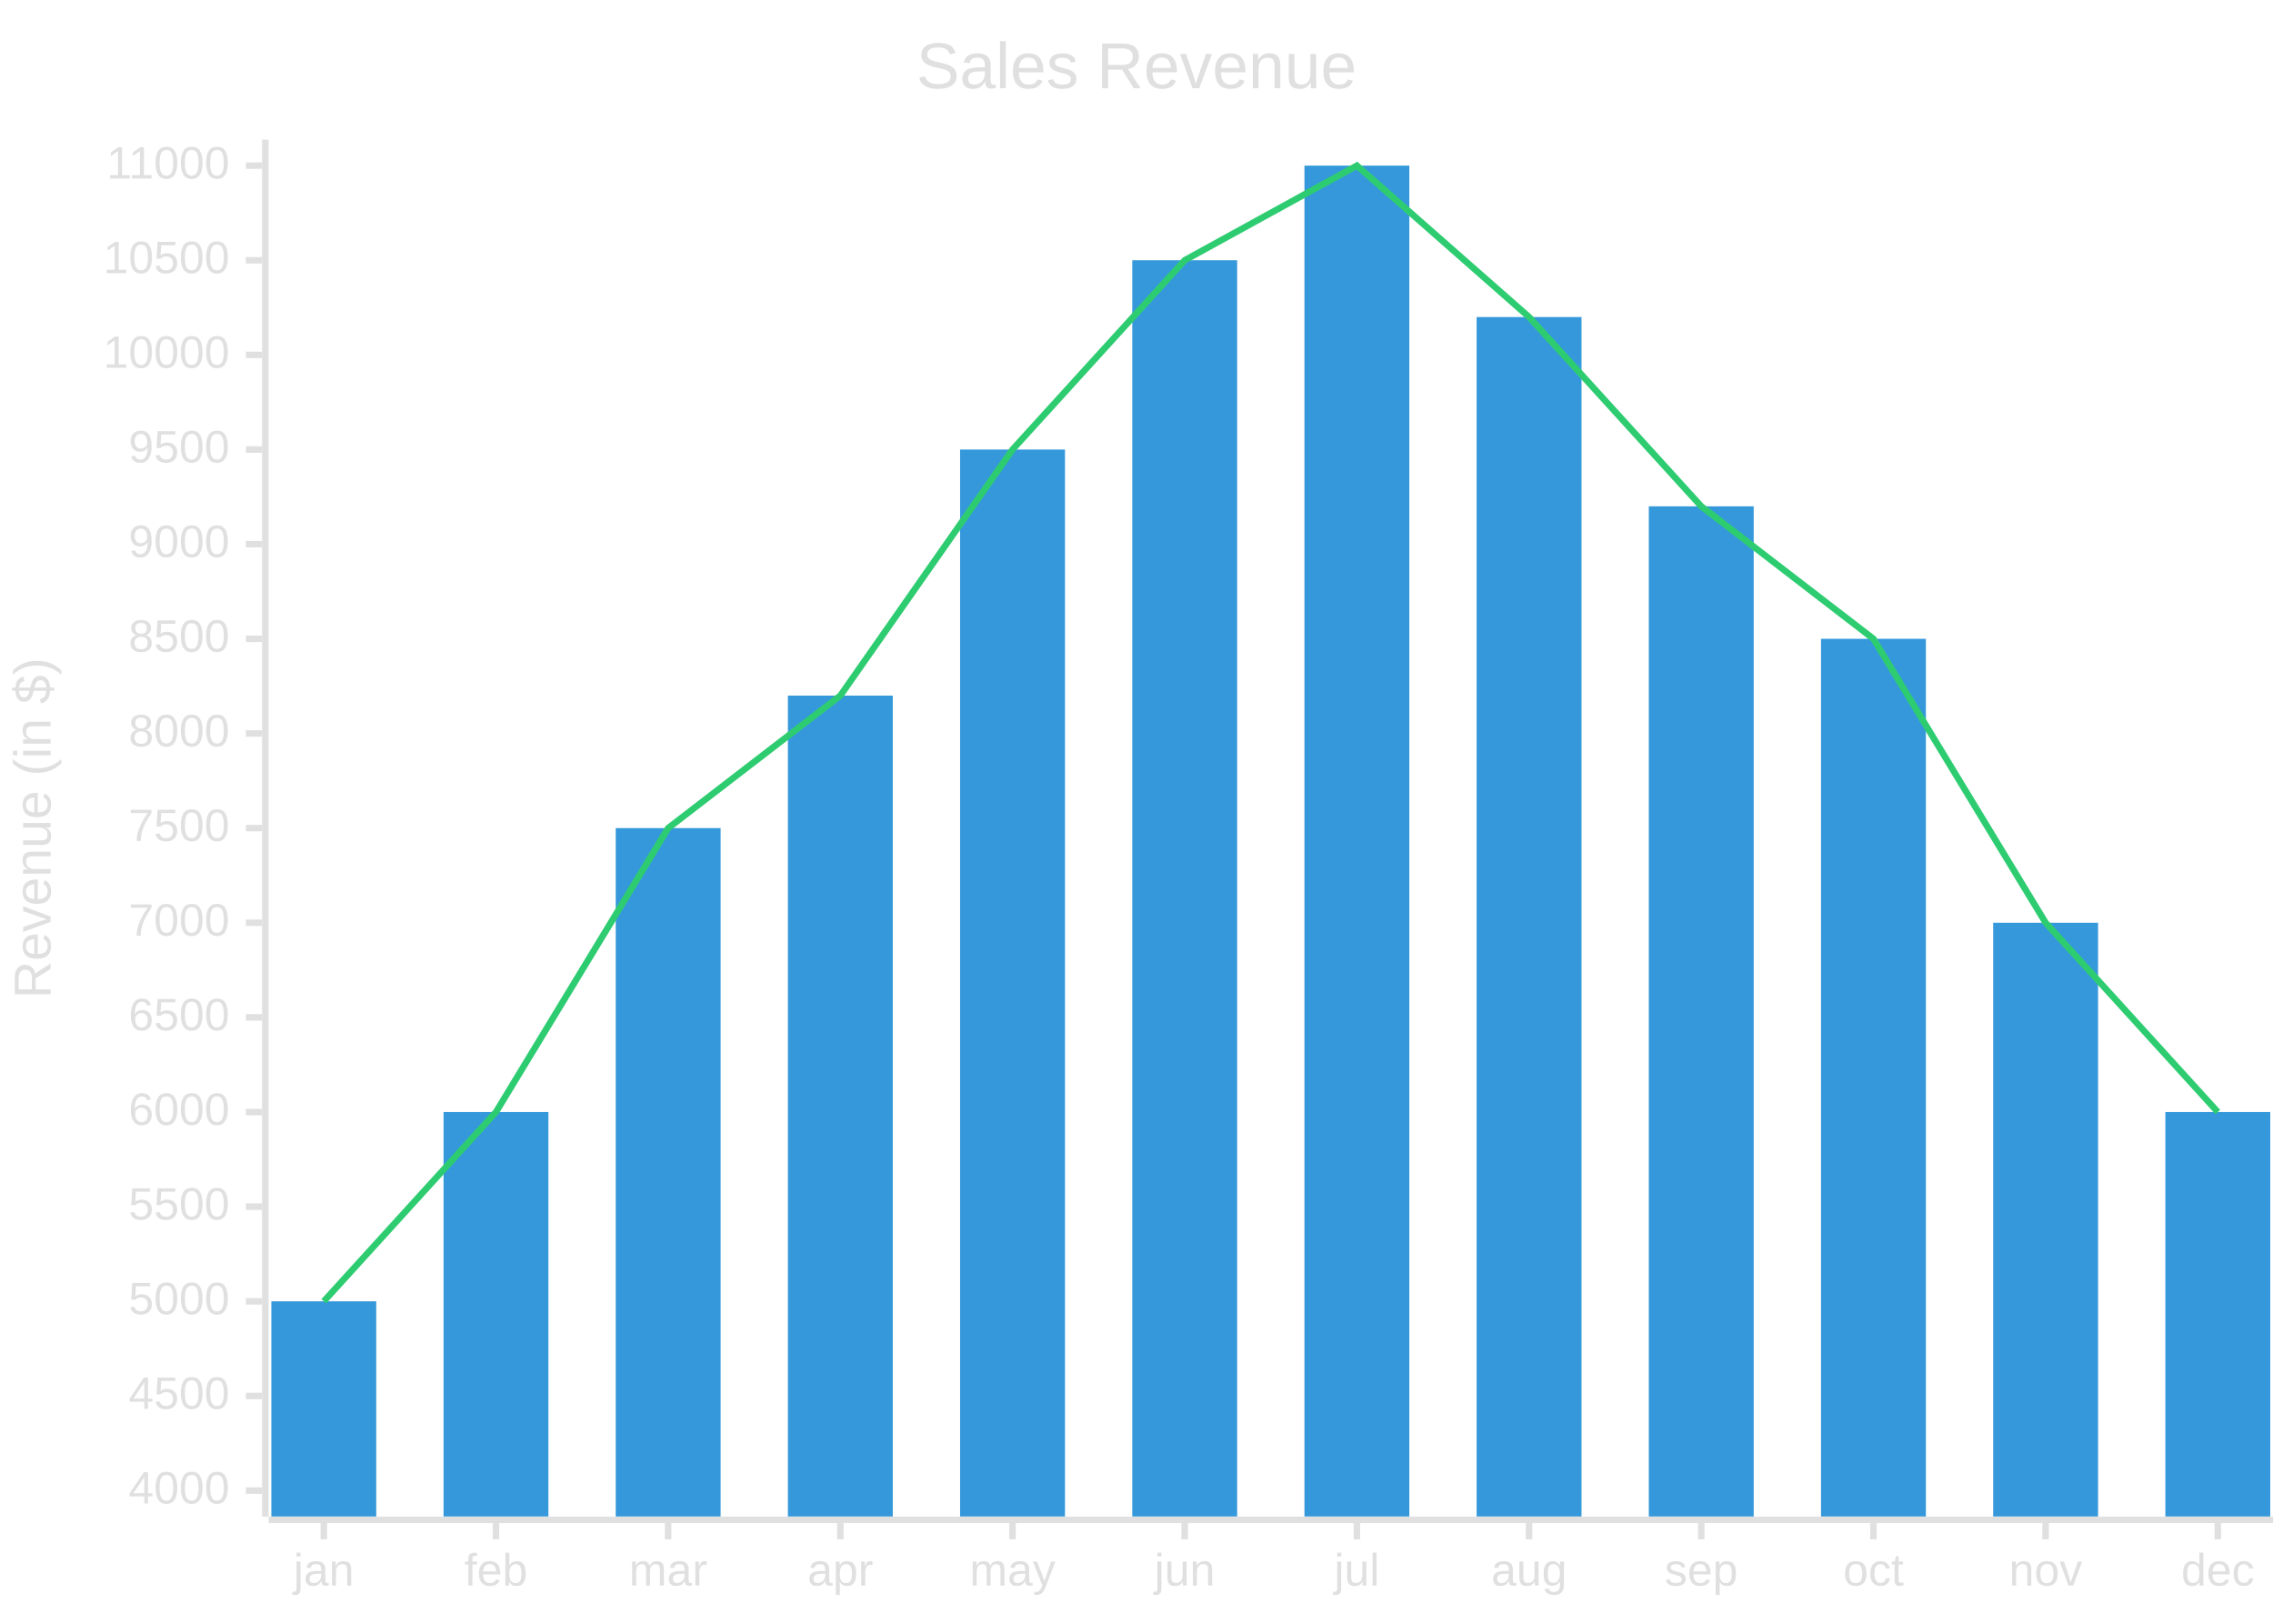
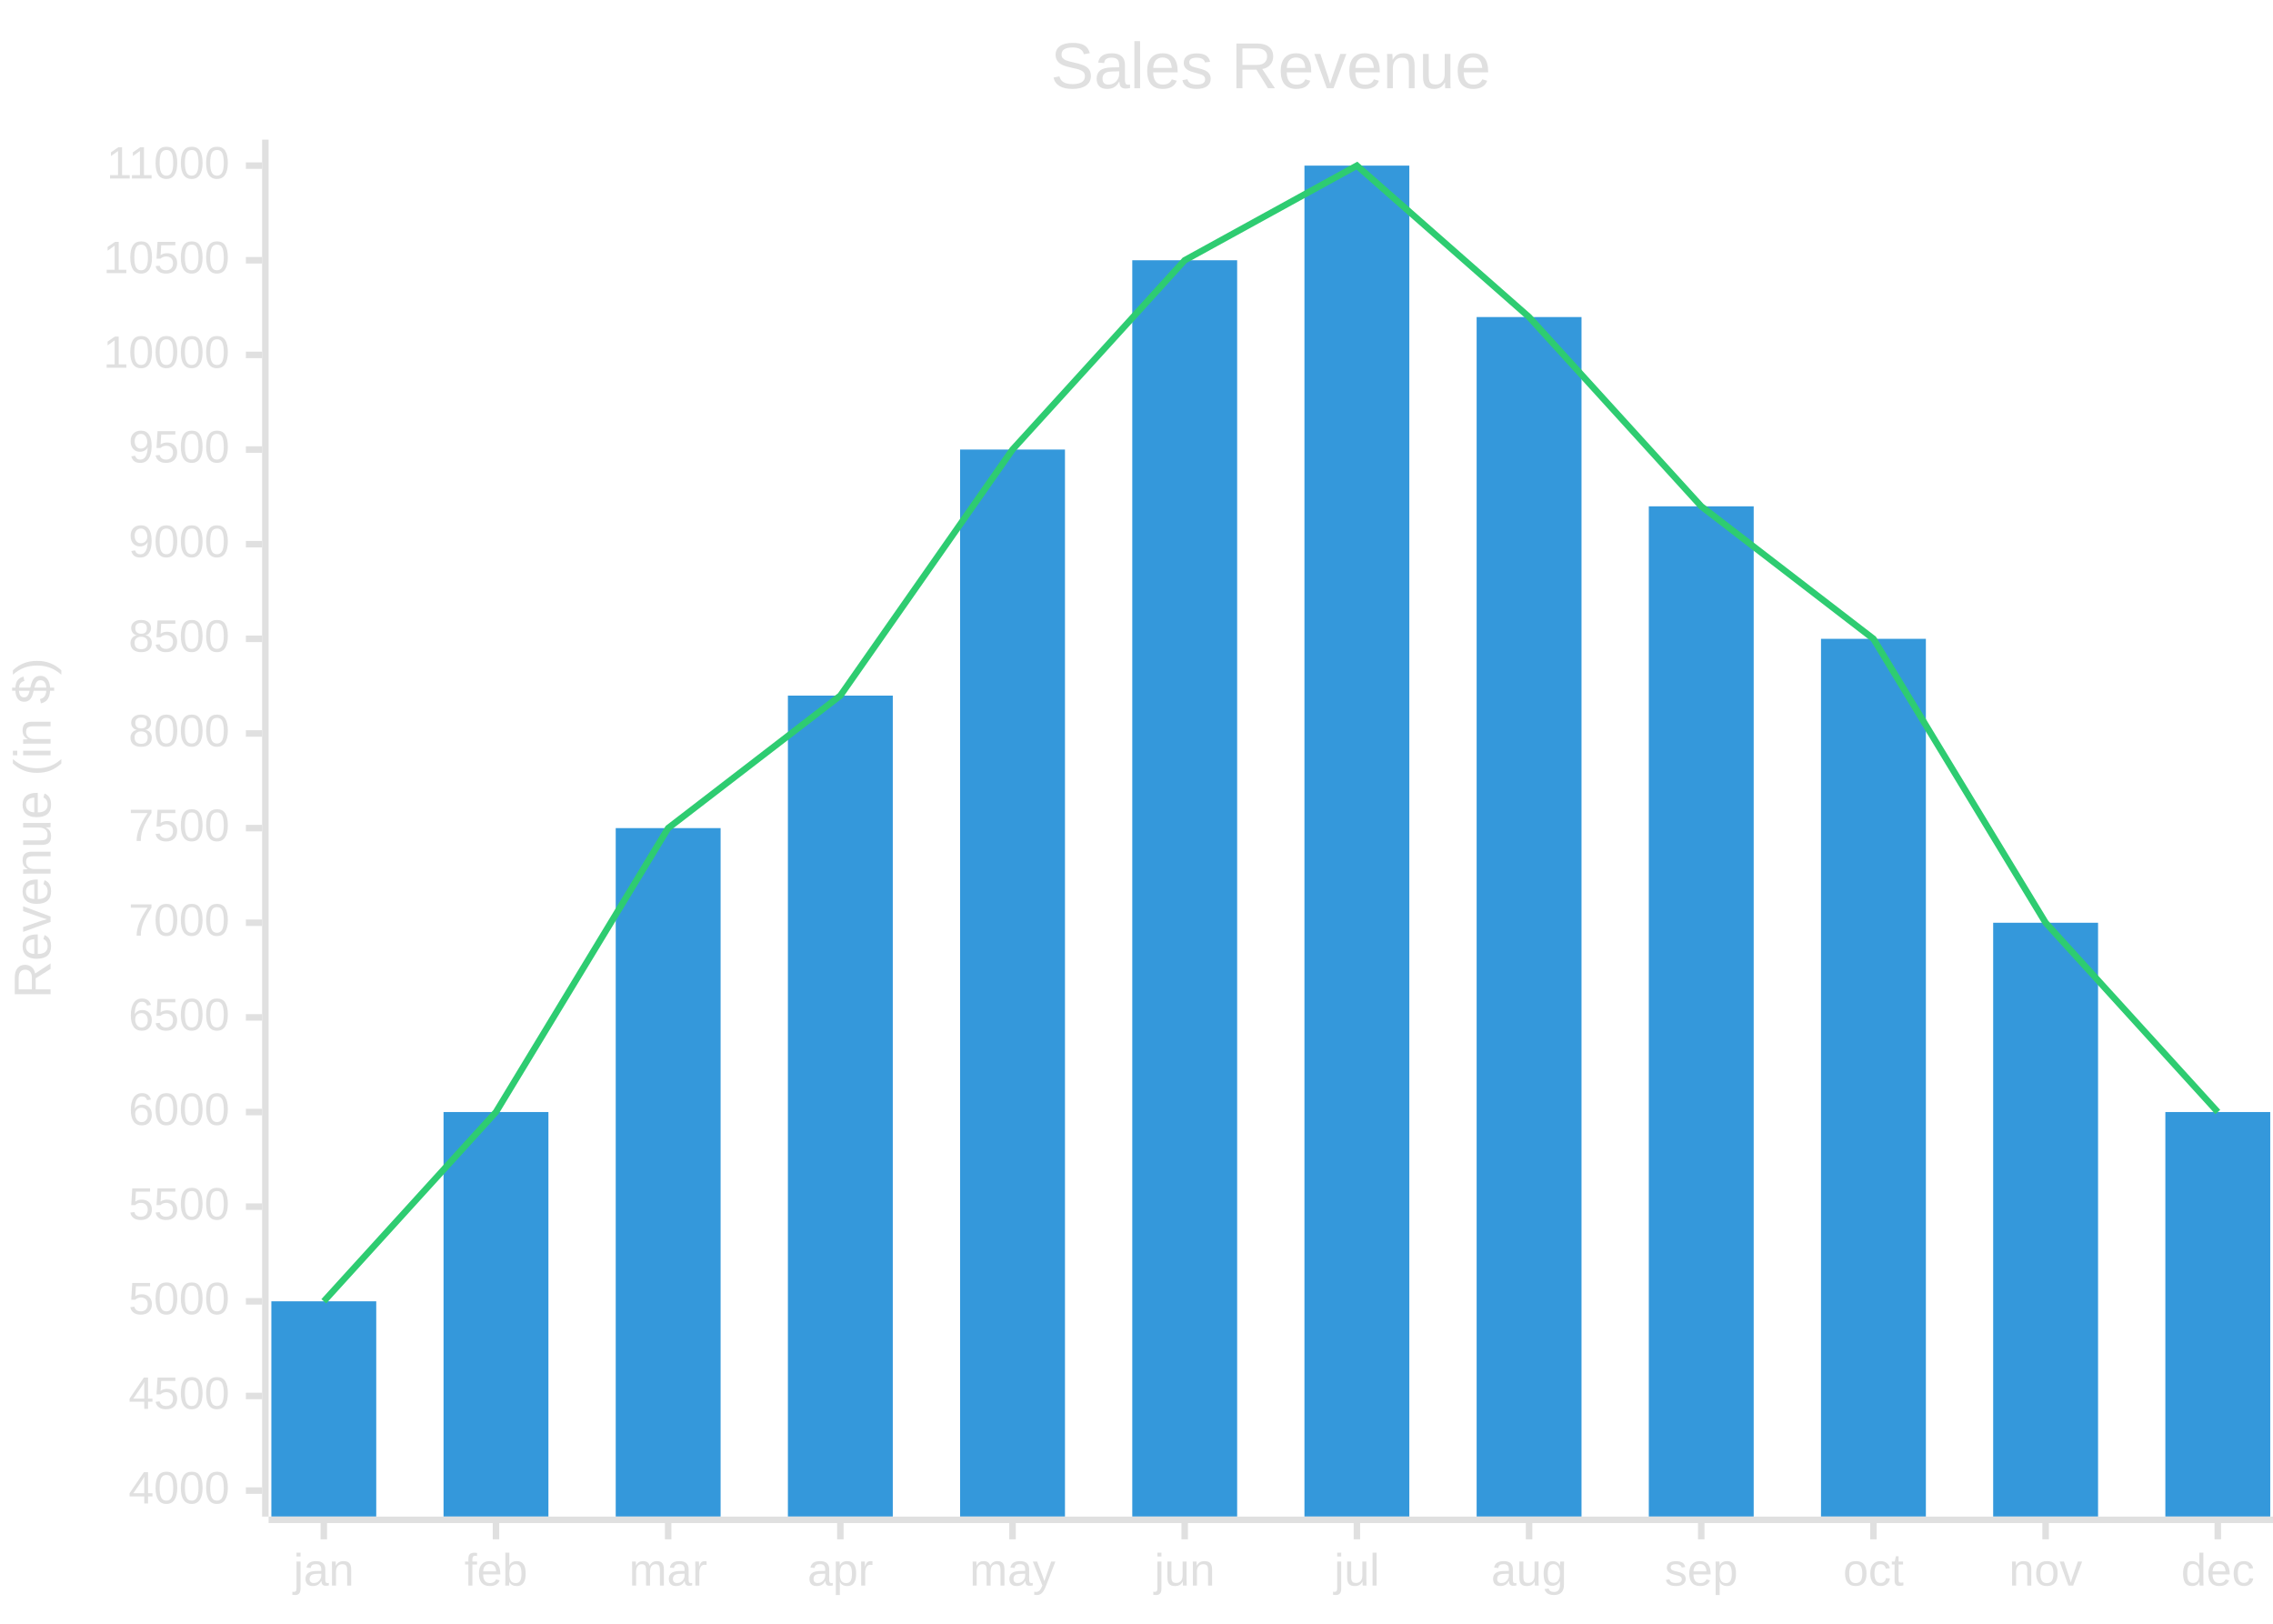
<svg xmlns="http://www.w3.org/2000/svg" id="official-27-02-xy-chart-bar-line" width="100%" style="max-width: 700px;" viewBox="0 0 700 500" role="graphics-document document" aria-roledescription="xychart">
  <style>#official-27-02-xy-chart-bar-line{font-family:"trebuchet ms",verdana,arial,sans-serif;font-size:16px;fill:#e0e0e0;}@keyframes edge-animation-frame{from{stroke-dashoffset:0;}}@keyframes dash{to{stroke-dashoffset:0;}}#official-27-02-xy-chart-bar-line .edge-animation-slow{stroke-dasharray:9,5!important;stroke-dashoffset:900;animation:dash 50s linear infinite;stroke-linecap:round;}#official-27-02-xy-chart-bar-line .edge-animation-fast{stroke-dasharray:9,5!important;stroke-dashoffset:900;animation:dash 20s linear infinite;stroke-linecap:round;}#official-27-02-xy-chart-bar-line .error-icon{fill:#a44141;}#official-27-02-xy-chart-bar-line .error-text{fill:#ddd;stroke:#ddd;}#official-27-02-xy-chart-bar-line .edge-thickness-normal{stroke-width:1px;}#official-27-02-xy-chart-bar-line .edge-thickness-thick{stroke-width:3.5px;}#official-27-02-xy-chart-bar-line .edge-pattern-solid{stroke-dasharray:0;}#official-27-02-xy-chart-bar-line .edge-thickness-invisible{stroke-width:0;fill:none;}#official-27-02-xy-chart-bar-line .edge-pattern-dashed{stroke-dasharray:3;}#official-27-02-xy-chart-bar-line .edge-pattern-dotted{stroke-dasharray:2;}#official-27-02-xy-chart-bar-line .marker{fill:#AAAAAA;stroke:#AAAAAA;}#official-27-02-xy-chart-bar-line .marker.cross{stroke:#AAAAAA;}#official-27-02-xy-chart-bar-line svg{font-family:"trebuchet ms",verdana,arial,sans-serif;font-size:16px;}#official-27-02-xy-chart-bar-line p{margin:0;}#official-27-02-xy-chart-bar-line .node .neo-node{stroke:#ccc;}#official-27-02-xy-chart-bar-line [data-look="neo"].node rect,#official-27-02-xy-chart-bar-line [data-look="neo"].cluster rect,#official-27-02-xy-chart-bar-line [data-look="neo"].node polygon{stroke:url(#official-27-02-xy-chart-bar-line-gradient);filter:drop-shadow( 1px 2px 2px rgba(185,185,185,1));}#official-27-02-xy-chart-bar-line [data-look="neo"].swimlane.cluster rect{filter:none;}#official-27-02-xy-chart-bar-line [data-look="neo"].node path{stroke:url(#official-27-02-xy-chart-bar-line-gradient);stroke-width:1px;}#official-27-02-xy-chart-bar-line [data-look="neo"].node .outer-path{filter:drop-shadow( 1px 2px 2px rgba(185,185,185,1));}#official-27-02-xy-chart-bar-line [data-look="neo"].node .neo-line path{stroke:#ccc;filter:none;}#official-27-02-xy-chart-bar-line [data-look="neo"].node circle{stroke:url(#official-27-02-xy-chart-bar-line-gradient);filter:drop-shadow( 1px 2px 2px rgba(185,185,185,1));}#official-27-02-xy-chart-bar-line [data-look="neo"].node circle .state-start{fill:#000000;}#official-27-02-xy-chart-bar-line [data-look="neo"].icon-shape .icon{fill:url(#official-27-02-xy-chart-bar-line-gradient);filter:drop-shadow( 1px 2px 2px rgba(185,185,185,1));}#official-27-02-xy-chart-bar-line [data-look="neo"].icon-shape .icon-neo path{stroke:url(#official-27-02-xy-chart-bar-line-gradient);filter:drop-shadow( 1px 2px 2px rgba(185,185,185,1));}#official-27-02-xy-chart-bar-line :root{--mermaid-font-family:"trebuchet ms",verdana,arial,sans-serif;}</style>
  <g />
  <g class="main">
    <rect width="700" height="500" class="background" fill="transparent" />
    <g class="chart-title">
-       <text x="0" y="0" fill="#e0e0e0" font-size="20" dominant-baseline="middle" text-anchor="middle" transform="translate(350, 21.5) rotate(0)">Sales Revenue</text>
+       <text x="0" y="0" fill="#e0e0e0" font-size="20" dominant-baseline="middle" text-anchor="middle" transform="translate(391.3594, 21.5) rotate(0)">Sales Revenue</text>
    </g>
    <g class="plot">
      <g class="bar-plot-0">
        <rect x="83.569" y="400.714" width="32.3" height="66.286" fill="#3498db" stroke="#3498db" stroke-width="0" />
        <rect x="136.594" y="342.429" width="32.3" height="124.571" fill="#3498db" stroke="#3498db" stroke-width="0" />
        <rect x="189.62" y="255" width="32.3" height="212" fill="#3498db" stroke="#3498db" stroke-width="0" />
        <rect x="242.645" y="214.2" width="32.3" height="252.8" fill="#3498db" stroke="#3498db" stroke-width="0" />
        <rect x="295.671" y="138.429" width="32.3" height="328.571" fill="#3498db" stroke="#3498db" stroke-width="0" />
        <rect x="348.697" y="80.143" width="32.3" height="386.857" fill="#3498db" stroke="#3498db" stroke-width="0" />
        <rect x="401.722" y="51" width="32.3" height="416" fill="#3498db" stroke="#3498db" stroke-width="0" />
        <rect x="454.748" y="97.629" width="32.3" height="369.371" fill="#3498db" stroke="#3498db" stroke-width="0" />
        <rect x="507.773" y="155.914" width="32.3" height="311.086" fill="#3498db" stroke="#3498db" stroke-width="0" />
        <rect x="560.799" y="196.714" width="32.3" height="270.286" fill="#3498db" stroke="#3498db" stroke-width="0" />
        <rect x="613.824" y="284.143" width="32.3" height="182.857" fill="#3498db" stroke="#3498db" stroke-width="0" />
        <rect x="666.85" y="342.429" width="32.3" height="124.571" fill="#3498db" stroke="#3498db" stroke-width="0" />
      </g>
      <g class="line-plot-1">
        <path d="M99.719,400.714L152.744,342.429L205.77,255L258.795,214.2L311.821,138.429L364.847,80.143L417.872,51L470.898,97.629L523.923,155.914L576.949,196.714L629.974,284.143L683,342.429" fill="none" stroke="#2ecc71" stroke-width="2" />
      </g>
    </g>
    <g class="bottom-axis">
      <g class="axis-line">
        <path d="M 82.719,468 L 700,468" fill="none" stroke="#e0e0e0" stroke-width="2" />
      </g>
      <g class="label">
        <text x="0" y="0" fill="#e0e0e0" font-size="14" dominant-baseline="text-before-edge" text-anchor="middle" transform="translate(99.71875, 479) rotate(0)">jan</text>
        <text x="0" y="0" fill="#e0e0e0" font-size="14" dominant-baseline="text-before-edge" text-anchor="middle" transform="translate(152.7443, 479) rotate(0)">feb</text>
        <text x="0" y="0" fill="#e0e0e0" font-size="14" dominant-baseline="text-before-edge" text-anchor="middle" transform="translate(205.7699, 479) rotate(0)">mar</text>
        <text x="0" y="0" fill="#e0e0e0" font-size="14" dominant-baseline="text-before-edge" text-anchor="middle" transform="translate(258.7955, 479) rotate(0)">apr</text>
        <text x="0" y="0" fill="#e0e0e0" font-size="14" dominant-baseline="text-before-edge" text-anchor="middle" transform="translate(311.821, 479) rotate(0)">may</text>
        <text x="0" y="0" fill="#e0e0e0" font-size="14" dominant-baseline="text-before-edge" text-anchor="middle" transform="translate(364.8466, 479) rotate(0)">jun</text>
        <text x="0" y="0" fill="#e0e0e0" font-size="14" dominant-baseline="text-before-edge" text-anchor="middle" transform="translate(417.8722, 479) rotate(0)">jul</text>
        <text x="0" y="0" fill="#e0e0e0" font-size="14" dominant-baseline="text-before-edge" text-anchor="middle" transform="translate(470.8977, 479) rotate(0)">aug</text>
        <text x="0" y="0" fill="#e0e0e0" font-size="14" dominant-baseline="text-before-edge" text-anchor="middle" transform="translate(523.9233, 479) rotate(0)">sep</text>
        <text x="0" y="0" fill="#e0e0e0" font-size="14" dominant-baseline="text-before-edge" text-anchor="middle" transform="translate(576.9489, 479) rotate(0)">oct</text>
        <text x="0" y="0" fill="#e0e0e0" font-size="14" dominant-baseline="text-before-edge" text-anchor="middle" transform="translate(629.9744, 479) rotate(0)">nov</text>
        <text x="0" y="0" fill="#e0e0e0" font-size="14" dominant-baseline="text-before-edge" text-anchor="middle" transform="translate(683, 479) rotate(0)">dec</text>
      </g>
      <g class="ticks">
        <path d="M 99.719,469 L 99.719,474" fill="none" stroke="#e0e0e0" stroke-width="2" />
        <path d="M 152.744,469 L 152.744,474" fill="none" stroke="#e0e0e0" stroke-width="2" />
        <path d="M 205.77,469 L 205.77,474" fill="none" stroke="#e0e0e0" stroke-width="2" />
        <path d="M 258.795,469 L 258.795,474" fill="none" stroke="#e0e0e0" stroke-width="2" />
        <path d="M 311.821,469 L 311.821,474" fill="none" stroke="#e0e0e0" stroke-width="2" />
        <path d="M 364.847,469 L 364.847,474" fill="none" stroke="#e0e0e0" stroke-width="2" />
        <path d="M 417.872,469 L 417.872,474" fill="none" stroke="#e0e0e0" stroke-width="2" />
        <path d="M 470.898,469 L 470.898,474" fill="none" stroke="#e0e0e0" stroke-width="2" />
        <path d="M 523.923,469 L 523.923,474" fill="none" stroke="#e0e0e0" stroke-width="2" />
        <path d="M 576.949,469 L 576.949,474" fill="none" stroke="#e0e0e0" stroke-width="2" />
        <path d="M 629.974,469 L 629.974,474" fill="none" stroke="#e0e0e0" stroke-width="2" />
        <path d="M 683,469 L 683,474" fill="none" stroke="#e0e0e0" stroke-width="2" />
      </g>
    </g>
    <g class="left-axis">
      <g class="axisl-line">
        <path d="M 81.719,43 L 81.719,467 " fill="none" stroke="#e0e0e0" stroke-width="2" />
      </g>
      <g class="label">
        <text x="0" y="0" fill="#e0e0e0" font-size="14" dominant-baseline="middle" text-anchor="end" transform="translate(70.71875, 51) rotate(0)">11000</text>
        <text x="0" y="0" fill="#e0e0e0" font-size="14" dominant-baseline="middle" text-anchor="end" transform="translate(70.71875, 80.14286) rotate(0)">10500</text>
        <text x="0" y="0" fill="#e0e0e0" font-size="14" dominant-baseline="middle" text-anchor="end" transform="translate(70.71875, 109.2857) rotate(0)">10000</text>
        <text x="0" y="0" fill="#e0e0e0" font-size="14" dominant-baseline="middle" text-anchor="end" transform="translate(70.71875, 138.4286) rotate(0)">9500</text>
        <text x="0" y="0" fill="#e0e0e0" font-size="14" dominant-baseline="middle" text-anchor="end" transform="translate(70.71875, 167.5714) rotate(0)">9000</text>
        <text x="0" y="0" fill="#e0e0e0" font-size="14" dominant-baseline="middle" text-anchor="end" transform="translate(70.71875, 196.7143) rotate(0)">8500</text>
        <text x="0" y="0" fill="#e0e0e0" font-size="14" dominant-baseline="middle" text-anchor="end" transform="translate(70.71875, 225.8571) rotate(0)">8000</text>
        <text x="0" y="0" fill="#e0e0e0" font-size="14" dominant-baseline="middle" text-anchor="end" transform="translate(70.71875, 255) rotate(0)">7500</text>
        <text x="0" y="0" fill="#e0e0e0" font-size="14" dominant-baseline="middle" text-anchor="end" transform="translate(70.71875, 284.1429) rotate(0)">7000</text>
        <text x="0" y="0" fill="#e0e0e0" font-size="14" dominant-baseline="middle" text-anchor="end" transform="translate(70.71875, 313.2857) rotate(0)">6500</text>
        <text x="0" y="0" fill="#e0e0e0" font-size="14" dominant-baseline="middle" text-anchor="end" transform="translate(70.71875, 342.4286) rotate(0)">6000</text>
        <text x="0" y="0" fill="#e0e0e0" font-size="14" dominant-baseline="middle" text-anchor="end" transform="translate(70.71875, 371.5714) rotate(0)">5500</text>
        <text x="0" y="0" fill="#e0e0e0" font-size="14" dominant-baseline="middle" text-anchor="end" transform="translate(70.71875, 400.7143) rotate(0)">5000</text>
        <text x="0" y="0" fill="#e0e0e0" font-size="14" dominant-baseline="middle" text-anchor="end" transform="translate(70.71875, 429.8571) rotate(0)">4500</text>
        <text x="0" y="0" fill="#e0e0e0" font-size="14" dominant-baseline="middle" text-anchor="end" transform="translate(70.71875, 459) rotate(0)">4000</text>
      </g>
      <g class="ticks">
        <path d="M 80.719,51 L 75.719,51" fill="none" stroke="#e0e0e0" stroke-width="2" />
        <path d="M 80.719,80.143 L 75.719,80.143" fill="none" stroke="#e0e0e0" stroke-width="2" />
        <path d="M 80.719,109.286 L 75.719,109.286" fill="none" stroke="#e0e0e0" stroke-width="2" />
        <path d="M 80.719,138.429 L 75.719,138.429" fill="none" stroke="#e0e0e0" stroke-width="2" />
        <path d="M 80.719,167.571 L 75.719,167.571" fill="none" stroke="#e0e0e0" stroke-width="2" />
        <path d="M 80.719,196.714 L 75.719,196.714" fill="none" stroke="#e0e0e0" stroke-width="2" />
        <path d="M 80.719,225.857 L 75.719,225.857" fill="none" stroke="#e0e0e0" stroke-width="2" />
        <path d="M 80.719,255 L 75.719,255" fill="none" stroke="#e0e0e0" stroke-width="2" />
        <path d="M 80.719,284.143 L 75.719,284.143" fill="none" stroke="#e0e0e0" stroke-width="2" />
        <path d="M 80.719,313.286 L 75.719,313.286" fill="none" stroke="#e0e0e0" stroke-width="2" />
        <path d="M 80.719,342.429 L 75.719,342.429" fill="none" stroke="#e0e0e0" stroke-width="2" />
        <path d="M 80.719,371.571 L 75.719,371.571" fill="none" stroke="#e0e0e0" stroke-width="2" />
        <path d="M 80.719,400.714 L 75.719,400.714" fill="none" stroke="#e0e0e0" stroke-width="2" />
        <path d="M 80.719,429.857 L 75.719,429.857" fill="none" stroke="#e0e0e0" stroke-width="2" />
        <path d="M 80.719,459 L 75.719,459" fill="none" stroke="#e0e0e0" stroke-width="2" />
      </g>
      <g class="title">
        <text x="0" y="0" fill="#e0e0e0" font-size="16" dominant-baseline="text-before-edge" text-anchor="middle" transform="translate(5, 255) rotate(270)">Revenue (in $)</text>
      </g>
    </g>
  </g>
  <g class="mermaid-tmp-group" />
</svg>
